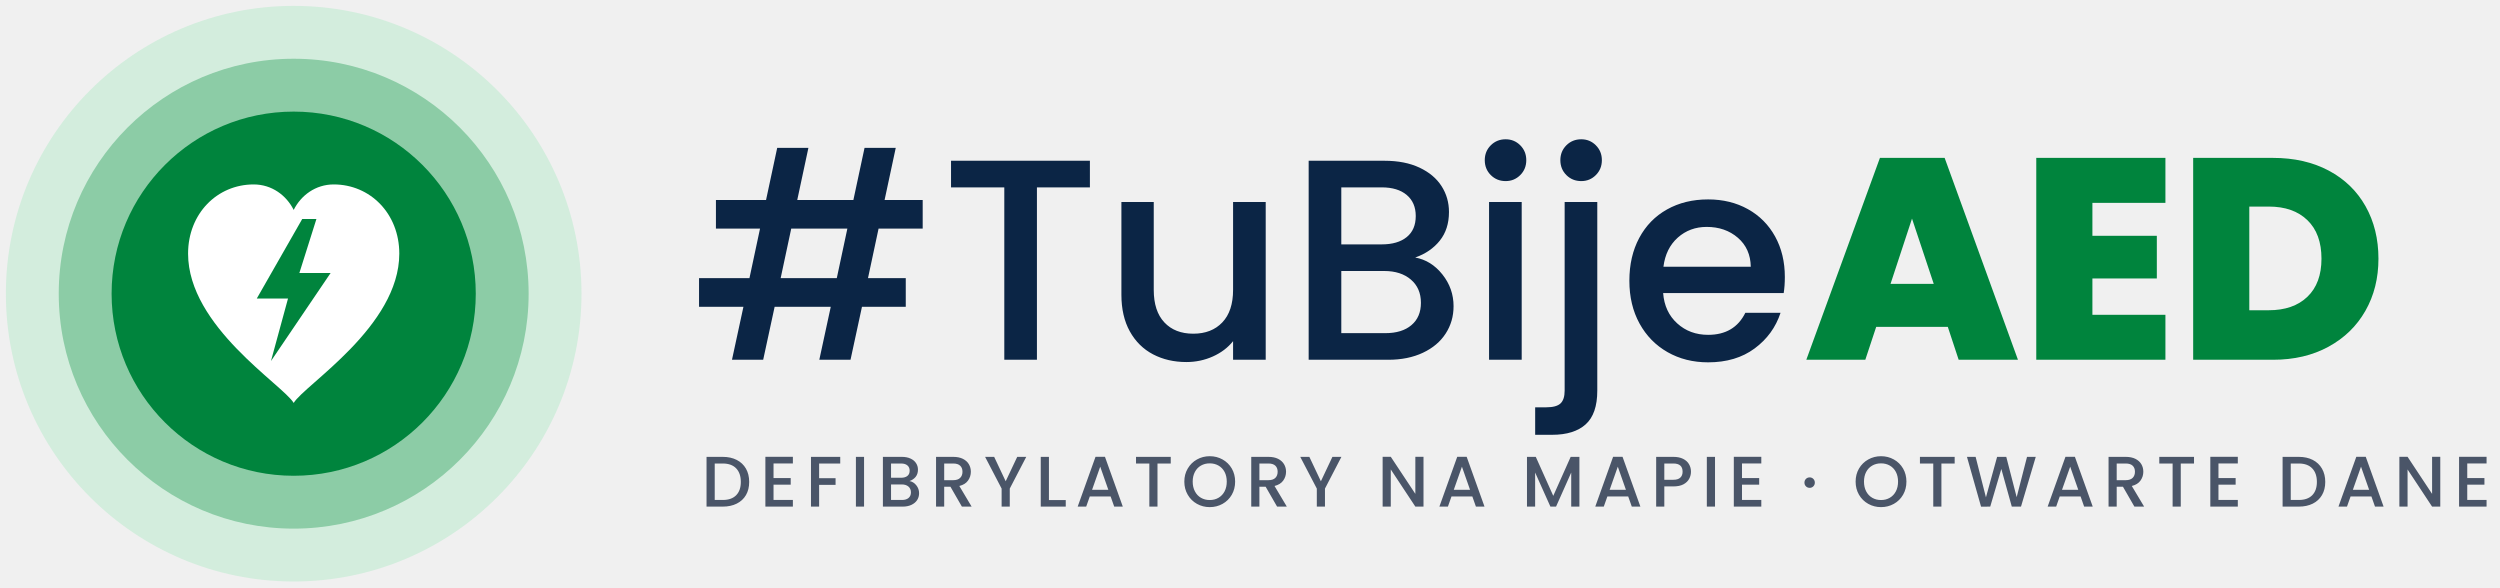
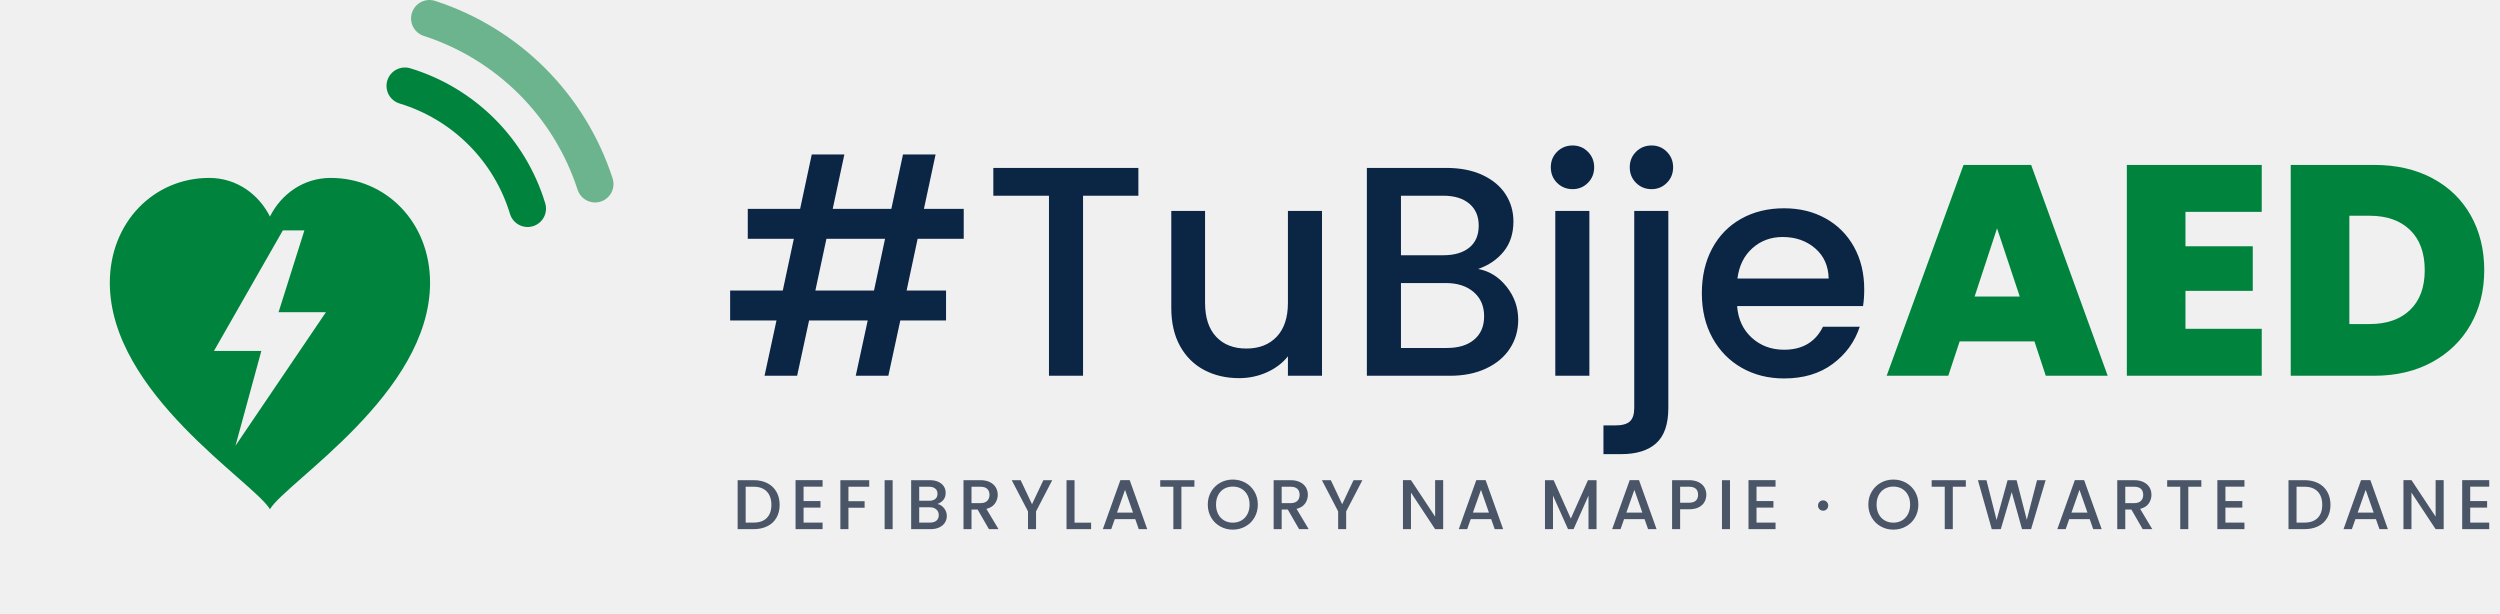
- <svg xmlns="http://www.w3.org/2000/svg" width="681" height="160" viewBox="0 0 681 160" role="img" aria-label="#TuBijeAED – defibrylatory na mapie, otwarte dane">
+ <svg xmlns="http://www.w3.org/2000/svg" width="652" height="160" viewBox="0 0 652 160" role="img" aria-label="#TuBijeAED – defibrylatory na mapie · otwarte dane">
  <g transform="translate(0.00 0.00) scale(1.6)">
-     <circle cx="50" cy="50" r="49" fill="#D3EDDD" />
-     <circle cx="50" cy="50" r="40" fill="#8CCCA6" />
-     <circle cx="50" cy="50" r="31" fill="#00843D" />
-     <g transform="translate(50 50) scale(0.62) translate(-50 -49)">
-       <path d="M50 79 C47 74 21 58 21 38 C21 27 29 19 39 19 C44 19 48 22 50 26 C52 22 56 19 61 19 C71 19 79 27 79 38 C79 58 53 74 50 79 Z" fill="#FFFFFF" />
-       <path d="M53 22 L37 50 L48 50 L42 72 L63 41 L52 41 L58 22 Z" fill="#00843D" transform="translate(50 48) scale(0.78) translate(-50 -47)" />
-     </g>
+     <path d="M 44.000 83.000 C 41.300 78.500 17.900 64.100 17.900 46.100 C 17.900 36.200 25.100 29.000 34.100 29.000 C 38.600 29.000 42.200 31.700 44.000 35.300 C 45.800 31.700 49.400 29.000 53.900 29.000 C 62.900 29.000 70.100 36.200 70.100 46.100 C 70.100 64.100 46.700 78.500 44.000 83.000 Z M 46.106 37.550 L 34.874 57.206 L 42.596 57.206 L 38.384 72.650 L 53.126 50.888 L 45.404 50.888 L 49.616 37.550 Z" fill="#00843D" fill-rule="evenodd" />
+     <path d="M66 14 A30 30 0 0 1 86 34" fill="none" stroke="#00843D" stroke-width="6" stroke-linecap="round" />
+     <path d="M70 3 A42 42 0 0 1 97 30" fill="none" stroke="#00843D" stroke-width="6" stroke-linecap="round" opacity=".55" />
  </g>
  <path fill="#0B2545" d="M239.32 62.28 236.44 75.77H246.73V83.57H234.8L231.68 98H223.18L226.3 83.57H211.01L207.89 98H199.39L202.51 83.57H190.42V75.77H204.15L207.03 62.28H195.02V54.48H208.67L211.71 40.28H220.21L217.17 54.48H232.46L235.5 40.28H244L240.96 54.48H251.34V62.28ZM230.82 62.28H215.53L212.65 75.77H227.94Z M296.89 43.79V51.04H282.46V98H273.57V51.04H259.06V43.79Z M344.78 55.02V98H335.89V92.93Q333.78 95.58 330.39 97.1Q327 98.62 323.17 98.62Q318.1 98.62 314.09 96.52Q310.07 94.41 307.77 90.28Q305.47 86.14 305.47 80.29V55.02H314.28V78.97Q314.28 84.74 317.17 87.82Q320.05 90.9 325.05 90.9Q330.04 90.9 332.96 87.82Q335.89 84.74 335.89 78.97V55.02Z M395.95 83.41Q395.95 87.55 393.8 90.86Q391.66 94.18 387.6 96.09Q383.55 98 378.16 98H356.48V43.79H377.15Q382.69 43.79 386.67 45.66Q390.64 47.53 392.67 50.69Q394.7 53.85 394.7 57.75Q394.7 62.43 392.2 65.55Q389.71 68.67 385.5 70.15Q389.86 70.93 392.91 74.76Q395.95 78.58 395.95 83.41ZM365.37 66.57H376.37Q380.74 66.57 383.19 64.58Q385.65 62.59 385.65 58.84Q385.65 55.18 383.19 53.11Q380.74 51.04 376.37 51.04H365.37ZM387.06 82.48Q387.06 78.5 384.33 76.16Q381.6 73.82 377.07 73.82H365.37V90.75H377.38Q381.91 90.75 384.48 88.56Q387.06 86.38 387.06 82.48Z M404.45 43.63Q404.45 41.22 406.09 39.58Q407.73 37.94 410.14 37.94Q412.48 37.94 414.12 39.58Q415.76 41.22 415.76 43.63Q415.76 46.05 414.12 47.69Q412.48 49.33 410.14 49.33Q407.73 49.33 406.09 47.69Q404.45 46.05 404.45 43.63ZM414.51 55.02V98H405.62V55.02Z M425.04 43.63Q425.04 41.22 426.68 39.58Q428.32 37.94 430.74 37.94Q433.08 37.94 434.71 39.58Q436.35 41.22 436.35 43.63Q436.35 46.05 434.71 47.69Q433.08 49.33 430.74 49.33Q428.32 49.33 426.68 47.69Q425.04 46.05 425.04 43.63ZM435.1 106.42Q435.1 112.74 431.94 115.59Q428.79 118.44 422.78 118.44H418.18V110.95H421.22Q423.95 110.95 425.08 109.9Q426.21 108.84 426.21 106.42V55.02H435.1Z M485.88 79.83H453.04Q453.43 84.97 456.87 88.09Q460.3 91.21 465.29 91.21Q472.47 91.21 475.43 85.21H485.02Q483.07 91.14 477.96 94.92Q472.86 98.7 465.29 98.7Q459.13 98.7 454.25 95.93Q449.38 93.16 446.61 88.13Q443.84 83.1 443.84 76.47Q443.84 69.84 446.53 64.81Q449.22 59.78 454.1 57.05Q458.97 54.32 465.29 54.32Q471.37 54.32 476.13 56.97Q480.89 59.62 483.54 64.42Q486.19 69.22 486.19 75.46Q486.19 77.88 485.88 79.83ZM476.91 72.65Q476.83 67.74 473.4 64.77Q469.97 61.81 464.9 61.81Q460.3 61.81 457.02 64.73Q453.75 67.66 453.12 72.65Z" />
  <path fill="#00843D" d="M530.58 89.03H511.08L508.11 98H492.04L512.09 43.01H529.72L549.69 98H533.54ZM526.75 77.33 520.83 59.55 514.98 77.33Z M569.97 55.26V64.23H587.52V75.85H569.97V85.75H589.86V98H554.68V43.01H589.86V55.26Z M647.89 70.47Q647.89 78.42 644.34 84.66Q640.79 90.9 634.28 94.45Q627.76 98 619.18 98H597.42V43.01H619.18Q627.84 43.01 634.36 46.48Q640.87 49.95 644.38 56.19Q647.89 62.43 647.89 70.47ZM632.37 70.47Q632.37 63.68 628.54 59.98Q624.72 56.27 618.01 56.27H612.71V84.51H618.01Q624.72 84.51 628.54 80.84Q632.37 77.17 632.37 70.47Z" />
-   <path fill="#4A5568" d="M204.08 131.27Q204.08 133.34 203.2 134.86Q202.31 136.38 200.68 137.19Q199.05 138 196.89 138H192.46V124.45H196.89Q199.05 124.45 200.68 125.28Q202.31 126.11 203.2 127.66Q204.08 129.21 204.08 131.27ZM201.8 131.27Q201.8 128.91 200.54 127.59Q199.27 126.26 196.89 126.26H194.69V136.19H196.89Q199.27 136.19 200.54 134.9Q201.8 133.61 201.8 131.27Z M210.71 126.24V130.22H215.39V132.03H210.71V136.19H215.98V138H208.49V124.43H215.98V126.24Z M228.88 124.45V126.26H223.13V130.26H227.61V132.07H223.13V138H220.91V124.45Z M235.37 124.45V138H233.15V124.45Z M250.36 134.35Q250.36 135.39 249.83 136.22Q249.29 137.04 248.28 137.52Q247.26 138 245.92 138H240.5V124.45H245.66Q247.05 124.45 248.04 124.92Q249.04 125.38 249.54 126.17Q250.05 126.96 250.05 127.94Q250.05 129.11 249.43 129.89Q248.8 130.67 247.75 131.04Q248.84 131.23 249.6 132.19Q250.36 133.14 250.36 134.35ZM242.72 130.14H245.47Q246.56 130.14 247.18 129.64Q247.79 129.15 247.79 128.21Q247.79 127.29 247.18 126.78Q246.56 126.26 245.47 126.26H242.72ZM248.14 134.12Q248.14 133.12 247.46 132.54Q246.78 131.96 245.64 131.96H242.72V136.19H245.72Q246.85 136.19 247.5 135.64Q248.14 135.09 248.14 134.12Z M262.02 138 258.9 132.58H257.2V138H254.98V124.45H259.66Q261.22 124.45 262.3 124.99Q263.39 125.54 263.92 126.46Q264.46 127.37 264.46 128.5Q264.46 129.83 263.69 130.91Q262.92 131.99 261.32 132.38L264.67 138ZM257.2 130.8H259.66Q260.91 130.8 261.54 130.18Q262.18 129.56 262.18 128.5Q262.18 127.45 261.55 126.86Q260.93 126.26 259.66 126.26H257.2Z M279.55 124.45 275.06 133.09V138H272.84V133.09L268.34 124.45H270.81L273.95 131.1L277.09 124.45Z M285.73 136.21H290.31V138H283.5V124.45H285.73Z M302.53 135.23H296.86L295.88 138H293.56L298.42 124.43H300.99L305.85 138H303.51ZM301.91 133.42 299.7 127.12 297.48 133.42Z M318.91 124.45V126.26H315.3V138H313.08V126.26H309.45V124.45Z M322.61 131.19Q322.61 129.21 323.54 127.63Q324.46 126.05 326.05 125.16Q327.64 124.27 329.53 124.27Q331.44 124.27 333.03 125.16Q334.62 126.05 335.54 127.63Q336.45 129.21 336.45 131.19Q336.45 133.18 335.54 134.77Q334.62 136.36 333.03 137.25Q331.44 138.14 329.53 138.14Q327.64 138.14 326.05 137.25Q324.46 136.36 323.54 134.77Q322.61 133.18 322.61 131.19ZM334.17 131.19Q334.17 129.69 333.58 128.56Q332.98 127.43 331.93 126.83Q330.88 126.22 329.53 126.22Q328.19 126.22 327.13 126.83Q326.08 127.43 325.49 128.56Q324.89 129.69 324.89 131.19Q324.89 132.7 325.49 133.84Q326.08 134.98 327.13 135.59Q328.19 136.21 329.53 136.21Q330.88 136.21 331.93 135.59Q332.98 134.98 333.58 133.84Q334.17 132.7 334.17 131.19Z M347.88 138 344.76 132.58H343.06V138H340.84V124.45H345.52Q347.08 124.45 348.16 124.99Q349.24 125.54 349.78 126.46Q350.32 127.37 350.32 128.5Q350.32 129.83 349.55 130.91Q348.77 131.99 347.18 132.38L350.53 138ZM343.06 130.8H345.52Q346.77 130.8 347.4 130.18Q348.03 129.56 348.03 128.5Q348.03 127.45 347.41 126.86Q346.79 126.26 345.52 126.26H343.06Z M365.4 124.45 360.92 133.09V138H358.7V133.09L354.19 124.45H356.67L359.81 131.1L362.95 124.45Z M387.76 138H385.54L378.85 127.88V138H376.63V124.43H378.85L385.54 134.53V124.43H387.76Z M401.06 135.23H395.39L394.41 138H392.09L396.95 124.43H399.52L404.38 138H402.04ZM400.44 133.42 398.23 127.12 396.01 133.42Z M430.23 124.45V138H428V128.72L423.87 138H422.33L418.17 128.72V138H415.95V124.45H418.35L423.11 135.07L427.85 124.45Z M443.52 135.23H437.85L436.87 138H434.55L439.41 124.43H441.98L446.84 138H444.5ZM442.9 133.42 440.69 127.12 438.47 133.42Z M455.82 132.5H453.36V138H451.14V124.45H455.82Q457.38 124.45 458.46 124.98Q459.55 125.52 460.08 126.44Q460.62 127.35 460.62 128.48Q460.62 129.52 460.13 130.43Q459.64 131.35 458.57 131.93Q457.5 132.5 455.82 132.5ZM458.34 128.48Q458.34 126.26 455.82 126.26H453.36V130.69H455.82Q457.09 130.69 457.71 130.11Q458.34 129.54 458.34 128.48Z M467.17 124.45V138H464.94V124.45Z M474.52 126.24V130.22H479.2V132.03H474.52V136.19H479.78V138H472.29V124.43H479.78V126.24Z M491.53 131.47Q491.53 130.86 491.94 130.45Q492.35 130.04 492.96 130.04Q493.54 130.04 493.95 130.45Q494.36 130.86 494.36 131.47Q494.36 132.07 493.95 132.48Q493.54 132.89 492.96 132.89Q492.35 132.89 491.94 132.48Q491.53 132.07 491.53 131.47Z M505.47 131.19Q505.47 129.21 506.39 127.63Q507.32 126.05 508.91 125.16Q510.5 124.27 512.39 124.27Q514.3 124.27 515.89 125.16Q517.48 126.05 518.4 127.63Q519.31 129.21 519.31 131.19Q519.31 133.18 518.4 134.77Q517.48 136.36 515.89 137.25Q514.3 138.14 512.39 138.14Q510.5 138.14 508.91 137.25Q507.32 136.36 506.39 134.77Q505.47 133.18 505.47 131.19ZM517.03 131.19Q517.03 129.69 516.44 128.56Q515.84 127.43 514.79 126.83Q513.74 126.22 512.39 126.22Q511.04 126.22 509.99 126.83Q508.94 127.43 508.34 128.56Q507.75 129.69 507.75 131.19Q507.75 132.7 508.34 133.84Q508.94 134.98 509.99 135.59Q511.04 136.21 512.39 136.21Q513.74 136.21 514.79 135.59Q515.84 134.98 516.44 133.84Q517.03 132.7 517.03 131.19Z M532.45 124.45V126.26H528.84V138H526.62V126.26H522.99V124.45Z M554.54 124.45 550.52 138H548.01L545.16 127.74L542.14 138L539.64 138.02L535.8 124.45H538.16L540.97 135.48L544.01 124.45H546.51L549.34 135.43L552.16 124.45Z M566.75 135.23H561.07L560.1 138H557.78L562.63 124.43H565.2L570.06 138H567.72ZM566.12 133.42 563.92 127.12 561.69 133.42Z M581.41 138 578.29 132.58H576.59V138H574.37V124.45H579.05Q580.61 124.45 581.69 124.99Q582.77 125.54 583.31 126.46Q583.84 127.37 583.84 128.5Q583.84 129.83 583.07 130.91Q582.3 131.99 580.7 132.38L584.06 138ZM576.59 130.8H579.05Q580.29 130.8 580.93 130.18Q581.56 129.56 581.56 128.5Q581.56 127.45 580.94 126.86Q580.31 126.26 579.05 126.26H576.59Z M597.65 124.45V126.26H594.04V138H591.82V126.26H588.19V124.45Z M604.31 126.24V130.22H608.99V132.03H604.31V136.19H609.58V138H602.09V124.43H609.58V126.24Z M633.4 131.27Q633.4 133.34 632.51 134.86Q631.62 136.38 630 137.19Q628.37 138 626.2 138H621.78V124.45H626.2Q628.37 124.45 630 125.28Q631.62 126.11 632.51 127.66Q633.4 129.21 633.4 131.27ZM631.12 131.27Q631.12 128.91 629.85 127.59Q628.58 126.26 626.2 126.26H624V136.19H626.2Q628.58 136.19 629.85 134.9Q631.12 133.61 631.12 131.27Z M645.97 135.23H640.3L639.32 138H637L641.86 124.43H644.43L649.29 138H646.95ZM645.35 133.42 643.14 127.12 640.92 133.42Z M664.73 138H662.5L655.82 127.88V138H653.59V124.43H655.82L662.5 134.53V124.43H664.73Z M672.08 126.24V130.22H676.76V132.03H672.08V136.19H677.34V138H669.85V124.43H677.34V126.24Z" />
+   <path fill="#4A5568" d="M203.33 131.66Q203.33 133.61 202.49 135.04Q201.66 136.48 200.12 137.24Q198.59 138 196.55 138H192.38V125.23H196.55Q198.59 125.23 200.12 126.01Q201.66 126.79 202.49 128.25Q203.33 129.71 203.33 131.66ZM201.18 131.66Q201.18 129.44 199.98 128.19Q198.79 126.94 196.55 126.94H194.47V136.29H196.55Q198.79 136.29 199.98 135.08Q201.18 133.87 201.18 131.66Z M209.57 126.92V130.67H213.98V132.38H209.57V136.29H214.53V138H207.48V125.21H214.53V126.92Z M226.69 125.23V126.94H221.27V130.71H225.49V132.42H221.27V138H219.17V125.23Z M232.8 125.23V138H230.71V125.23Z M246.93 134.56Q246.93 135.54 246.42 136.32Q245.92 137.1 244.96 137.55Q244.01 138 242.74 138H237.63V125.23H242.5Q243.8 125.23 244.74 125.67Q245.68 126.11 246.16 126.86Q246.63 127.6 246.63 128.52Q246.63 129.62 246.05 130.36Q245.46 131.09 244.47 131.44Q245.49 131.63 246.21 132.53Q246.93 133.43 246.93 134.56ZM239.73 130.6H242.32Q243.34 130.6 243.92 130.13Q244.5 129.66 244.5 128.78Q244.5 127.91 243.92 127.43Q243.34 126.94 242.32 126.94H239.73ZM244.83 134.34Q244.83 133.41 244.19 132.86Q243.55 132.3 242.48 132.3H239.73V136.29H242.56Q243.62 136.29 244.23 135.78Q244.83 135.26 244.83 134.34Z M257.91 138 254.97 132.89H253.37V138H251.28V125.23H255.69Q257.16 125.23 258.18 125.75Q259.2 126.26 259.7 127.12Q260.21 127.99 260.21 129.05Q260.21 130.3 259.48 131.32Q258.76 132.34 257.25 132.71L260.41 138ZM253.37 131.22H255.69Q256.86 131.22 257.46 130.63Q258.06 130.05 258.06 129.05Q258.06 128.06 257.47 127.5Q256.88 126.94 255.69 126.94H253.37Z M274.42 125.23 270.2 133.37V138H268.1V133.37L263.86 125.23H266.19L269.15 131.5L272.11 125.23Z M280.24 136.31H284.56V138H278.15V125.23H280.24Z M296.08 135.39H290.73L289.81 138H287.62L292.2 125.21H294.62L299.2 138H296.99ZM295.49 133.68 293.41 127.75 291.32 133.68Z M311.5 125.23V126.94H308.11V138H306.01V126.94H302.59V125.23Z M314.99 131.59Q314.99 129.71 315.86 128.23Q316.74 126.74 318.23 125.9Q319.73 125.07 321.51 125.07Q323.31 125.07 324.81 125.9Q326.31 126.74 327.17 128.23Q328.04 129.71 328.04 131.59Q328.04 133.46 327.17 134.96Q326.31 136.46 324.81 137.29Q323.31 138.13 321.51 138.13Q319.73 138.13 318.23 137.29Q316.74 136.46 315.86 134.96Q314.99 133.46 314.99 131.59ZM325.89 131.59Q325.89 130.17 325.33 129.11Q324.77 128.04 323.77 127.47Q322.78 126.9 321.51 126.9Q320.25 126.9 319.25 127.47Q318.26 128.04 317.7 129.11Q317.14 130.17 317.14 131.59Q317.14 133 317.7 134.08Q318.26 135.15 319.25 135.73Q320.25 136.31 321.51 136.31Q322.78 136.31 323.77 135.73Q324.77 135.15 325.33 134.08Q325.89 133 325.89 131.59Z M338.8 138 335.86 132.89H334.26V138H332.17V125.23H336.57Q338.04 125.23 339.06 125.75Q340.08 126.26 340.59 127.12Q341.09 127.99 341.09 129.05Q341.09 130.3 340.37 131.32Q339.64 132.34 338.14 132.71L341.3 138ZM334.26 131.22H336.57Q337.75 131.22 338.35 130.63Q338.94 130.05 338.94 129.05Q338.94 128.06 338.36 127.5Q337.77 126.94 336.57 126.94H334.26Z M355.31 125.23 351.08 133.37V138H348.99V133.37L344.75 125.23H347.08L350.04 131.5L353 125.23Z M376.38 138H374.28L367.98 128.47V138H365.89V125.21H367.98L374.28 134.73V125.21H376.38Z M388.9 135.39H383.56L382.64 138H380.45L385.02 125.21H387.45L392.02 138H389.82ZM388.31 133.68 386.24 127.75 384.14 133.68Z M416.38 125.23V138H414.28V129.26L410.39 138H408.94L405.02 129.26V138H402.93V125.23H405.19L409.67 135.24L414.14 125.23Z M428.9 135.39H423.56L422.64 138H420.45L425.03 125.21H427.45L432.03 138H429.82ZM428.32 133.68 426.24 127.75 424.15 133.68Z M440.49 132.82H438.18V138H436.08V125.23H440.49Q441.96 125.23 442.98 125.74Q444 126.24 444.51 127.11Q445.01 127.97 445.01 129.03Q445.01 130.01 444.55 130.87Q444.09 131.74 443.08 132.28Q442.07 132.82 440.49 132.82ZM442.86 129.03Q442.86 126.94 440.49 126.94H438.18V131.11H440.49Q441.69 131.11 442.27 130.57Q442.86 130.03 442.86 129.03Z M451.18 125.23V138H449.09V125.23Z M458.1 126.92V130.67H462.51V132.38H458.1V136.29H463.06V138H456.01V125.21H463.06V126.92Z M474.14 131.85Q474.14 131.28 474.52 130.89Q474.91 130.5 475.48 130.5Q476.03 130.5 476.41 130.89Q476.8 131.28 476.8 131.85Q476.8 132.42 476.41 132.8Q476.03 133.19 475.48 133.19Q474.91 133.19 474.52 132.8Q474.14 132.42 474.14 131.85Z M487.26 131.59Q487.26 129.71 488.14 128.23Q489.01 126.74 490.51 125.9Q492 125.07 493.79 125.07Q495.59 125.07 497.08 125.9Q498.58 126.74 499.45 128.23Q500.31 129.71 500.31 131.59Q500.31 133.46 499.45 134.96Q498.58 136.46 497.08 137.29Q495.59 138.13 493.79 138.13Q492 138.13 490.51 137.29Q489.01 136.46 488.14 134.96Q487.26 133.46 487.26 131.59ZM498.16 131.59Q498.16 130.17 497.6 129.11Q497.04 128.04 496.05 127.47Q495.05 126.9 493.79 126.9Q492.52 126.9 491.53 127.47Q490.53 128.04 489.97 129.11Q489.41 130.17 489.41 131.59Q489.41 133 489.97 134.08Q490.53 135.15 491.53 135.73Q492.52 136.31 493.79 136.31Q495.05 136.31 496.05 135.73Q497.04 135.15 497.6 134.08Q498.16 133 498.16 131.59Z M512.69 125.23V126.94H509.29V138H507.19V126.94H503.78V125.23Z M533.5 125.23 529.71 138H527.34L524.66 128.34L521.81 138L519.46 138.02L515.84 125.23H518.07L520.71 135.63L523.58 125.23H525.93L528.59 135.57L531.26 125.23Z M545 135.39H539.65L538.73 138H536.55L541.12 125.21H543.54L548.12 138H545.91ZM544.41 133.68 542.33 127.75 540.24 133.68Z M558.81 138 555.87 132.89H554.27V138H552.18V125.23H556.58Q558.05 125.23 559.07 125.75Q560.09 126.26 560.6 127.12Q561.1 127.99 561.1 129.05Q561.1 130.3 560.38 131.32Q559.65 132.34 558.15 132.71L561.31 138ZM554.27 131.22H556.58Q557.76 131.22 558.36 130.63Q558.95 130.05 558.95 129.05Q558.95 128.06 558.37 127.5Q557.78 126.94 556.58 126.94H554.27Z M574.11 125.23V126.94H570.71V138H568.61V126.94H565.2V125.23Z M580.39 126.92V130.67H584.8V132.38H580.39V136.29H585.35V138H578.29V125.21H585.35V126.92Z M607.79 131.66Q607.79 133.61 606.95 135.04Q606.12 136.48 604.59 137.24Q603.05 138 601.01 138H596.84V125.23H601.01Q603.05 125.23 604.59 126.01Q606.12 126.79 606.95 128.25Q607.79 129.71 607.79 131.66ZM605.64 131.66Q605.64 129.44 604.45 128.19Q603.25 126.94 601.01 126.94H598.94V136.29H601.01Q603.25 136.29 604.45 135.08Q605.64 133.87 605.64 131.66Z M619.64 135.39H614.29L613.37 138H611.19L615.76 125.21H618.19L622.76 138H620.56ZM619.05 133.68 616.97 127.75 614.88 133.68Z M637.31 138H635.21L628.91 128.47V138H626.82V125.21H628.91L635.21 134.73V125.21H637.31Z M644.23 126.92V130.67H648.64V132.38H644.23V136.29H649.19V138H642.14V125.21H649.19V126.92Z" />
</svg>
